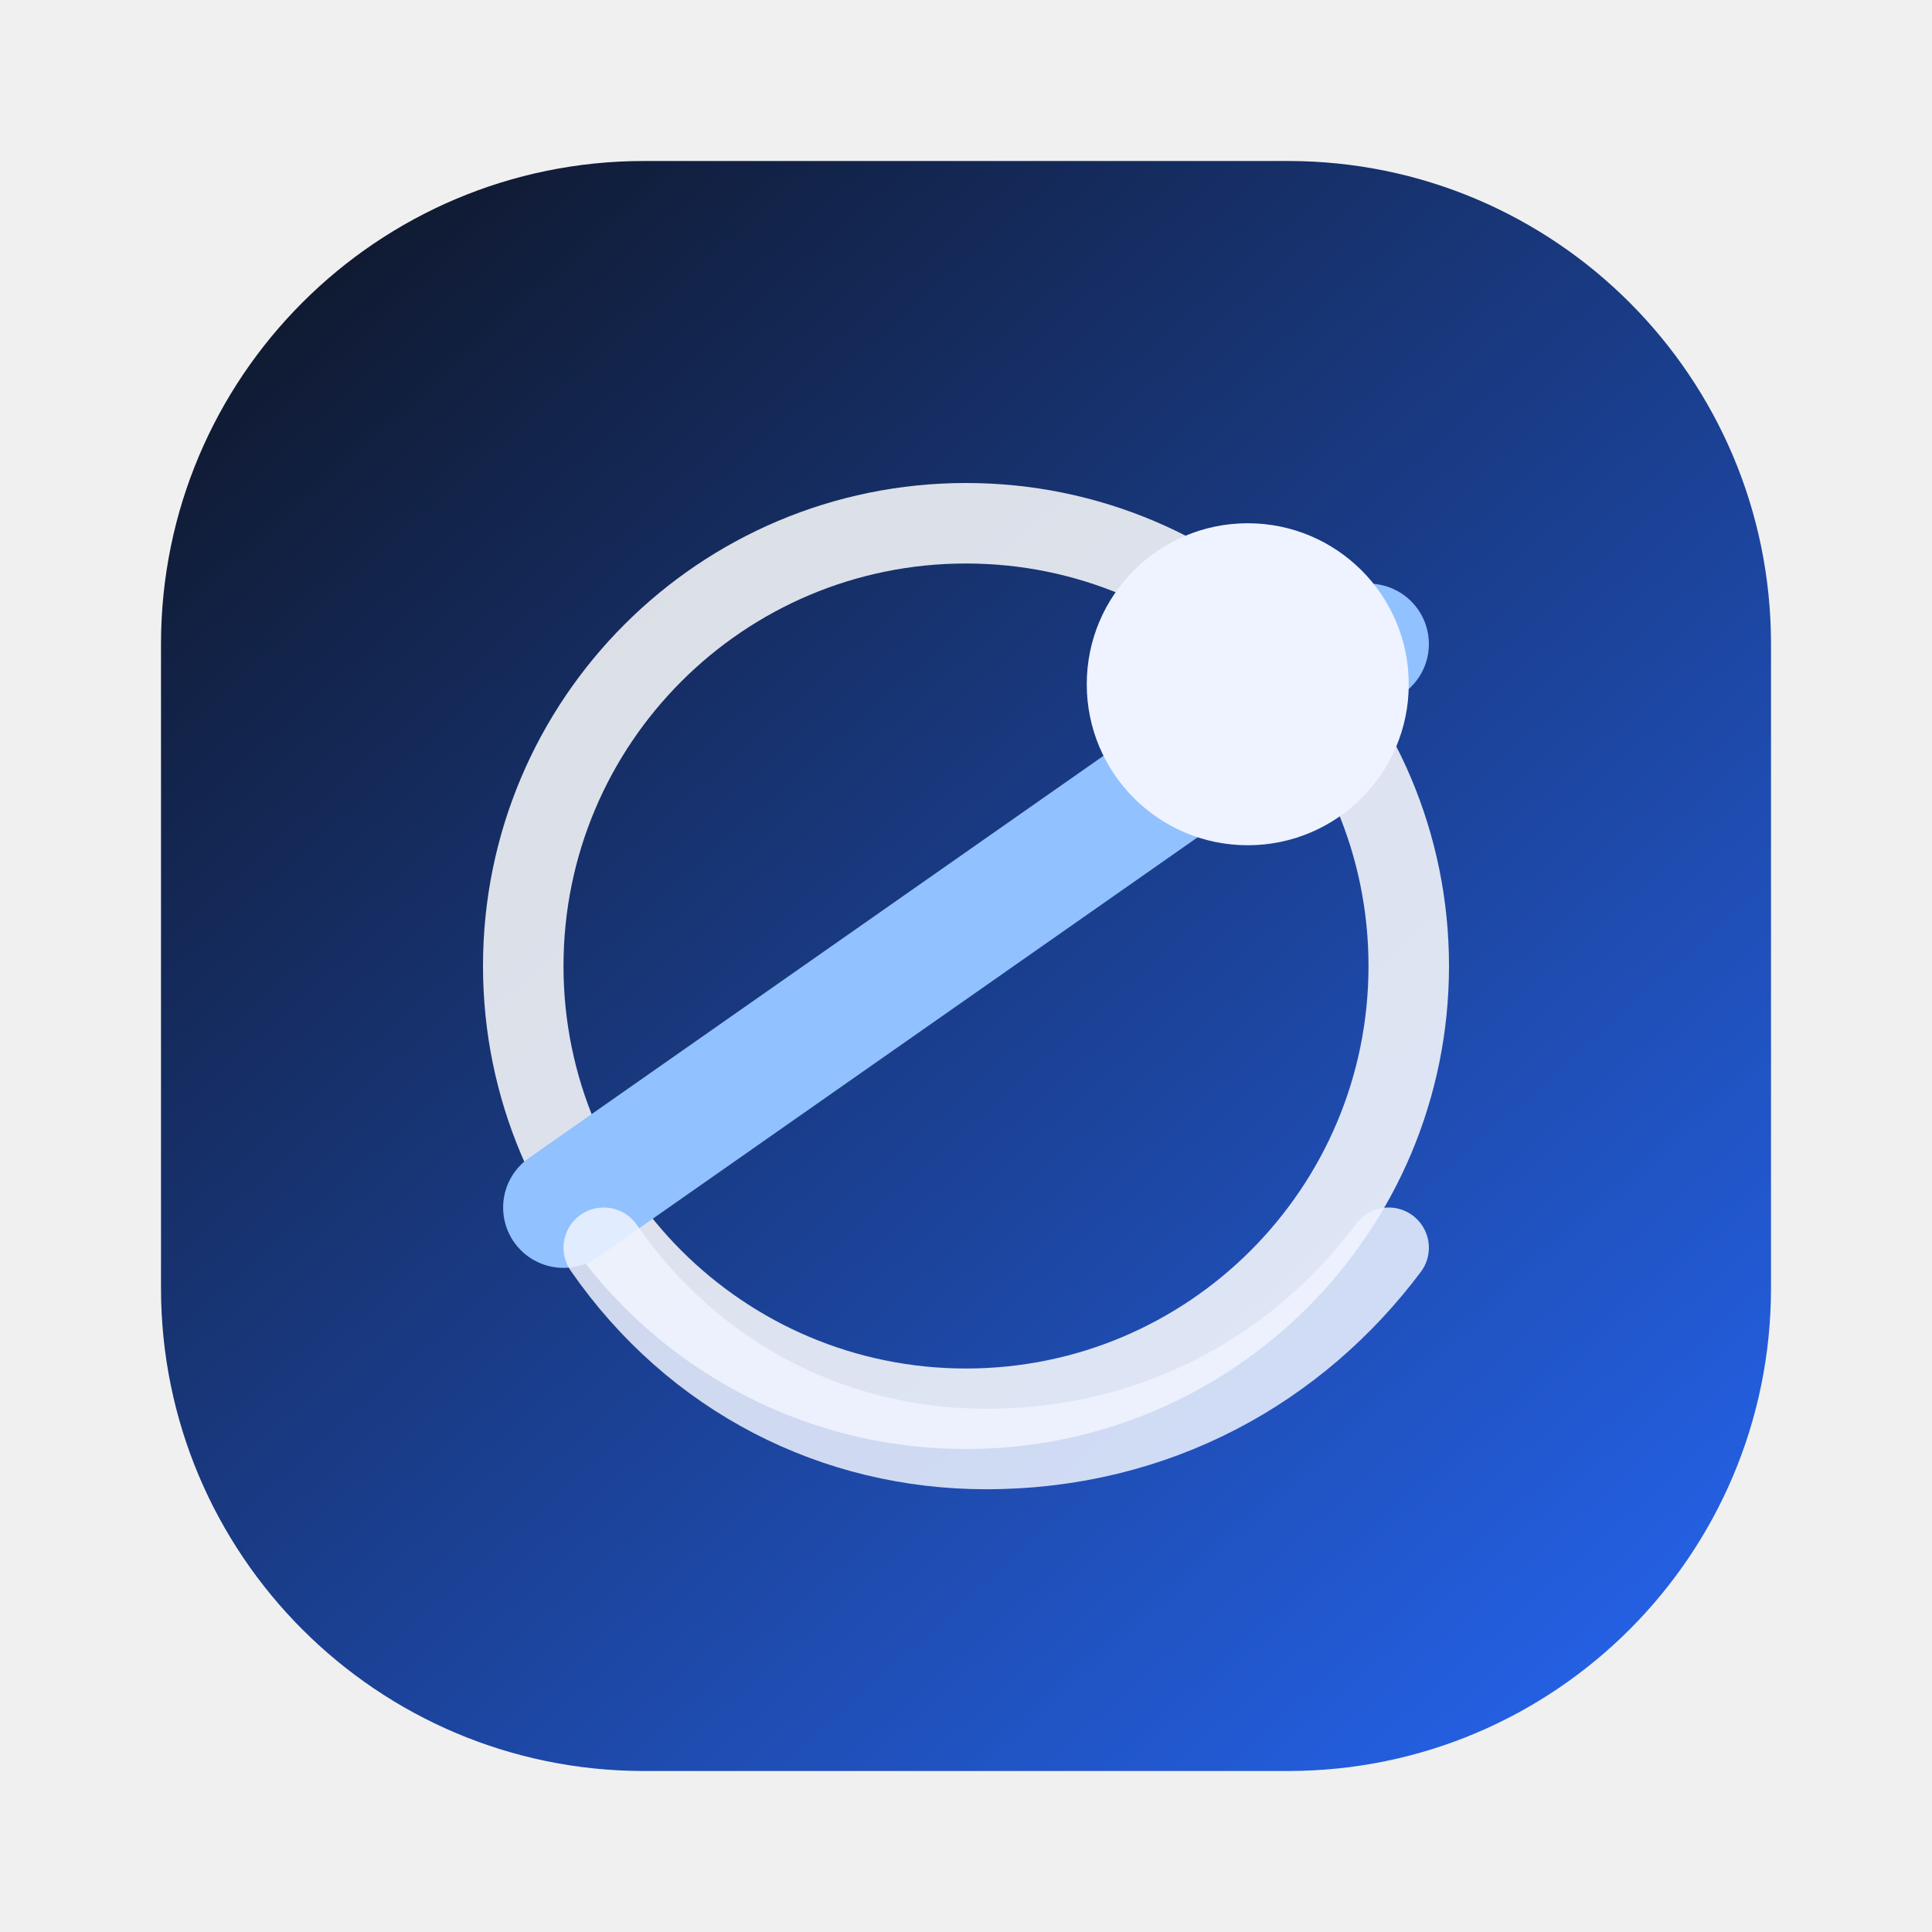
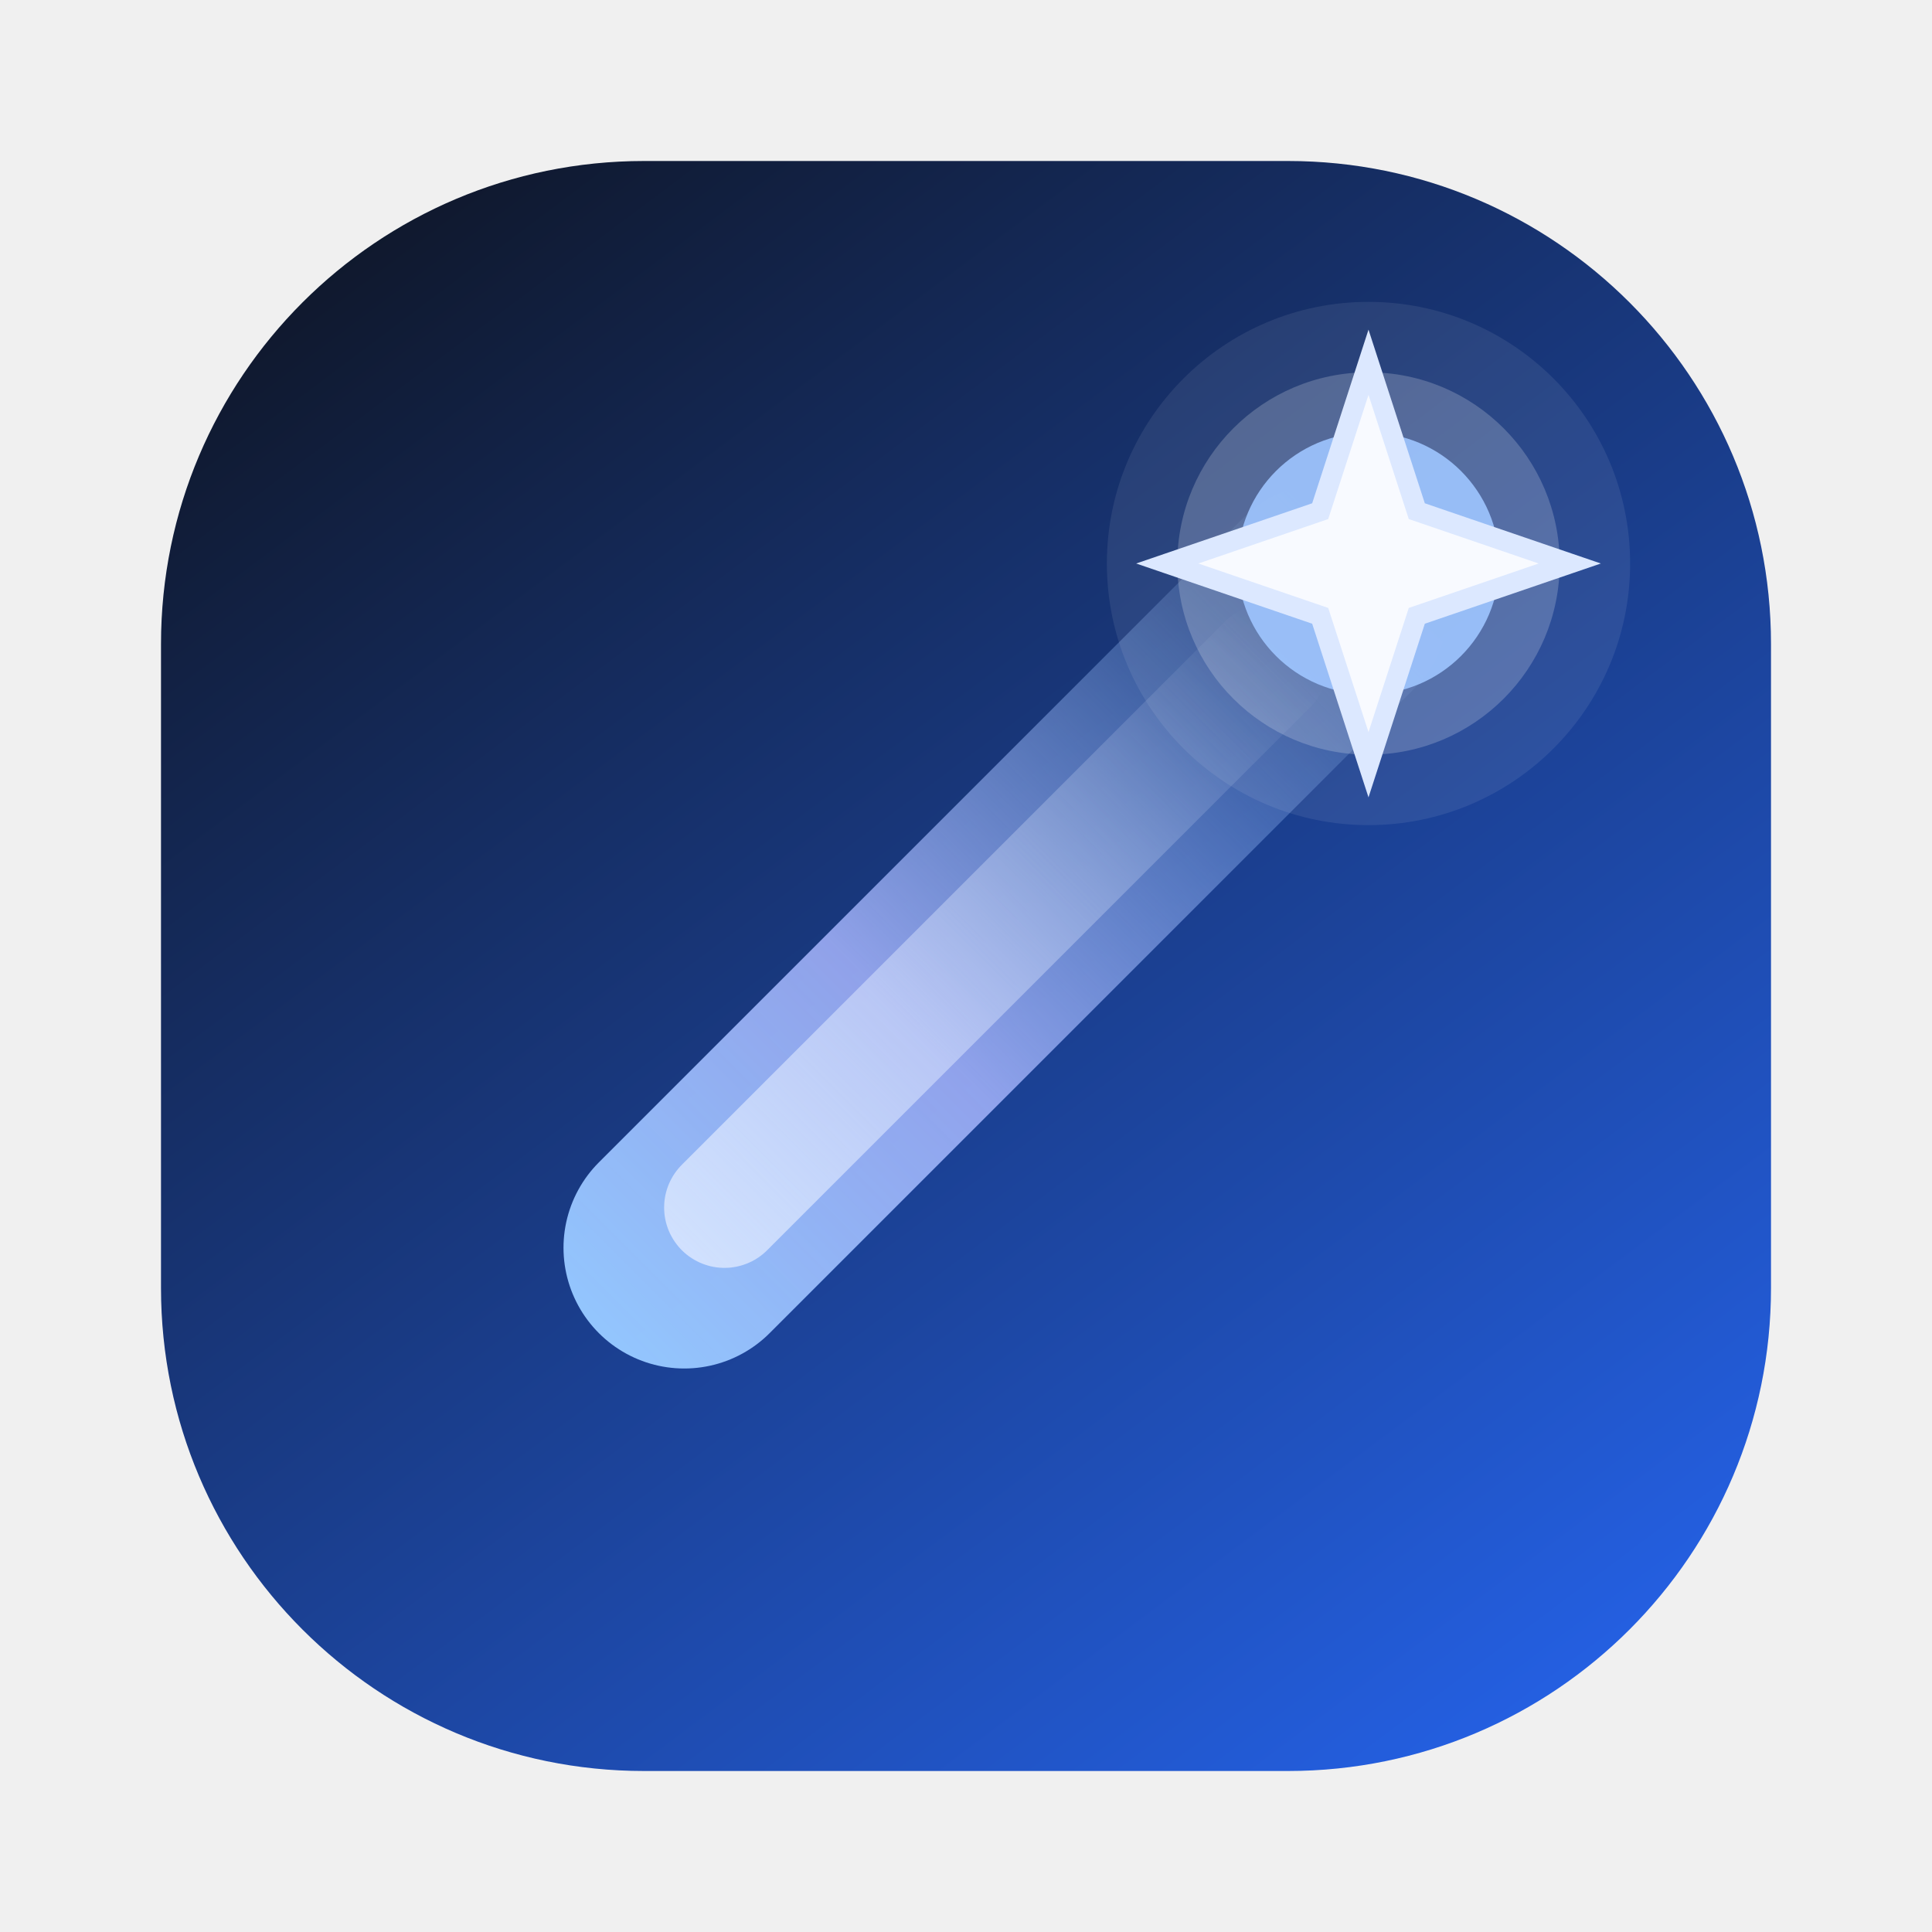
<svg xmlns="http://www.w3.org/2000/svg" width="96" height="96" viewBox="0 0 96 96" fill="none">
  <defs>
-     <linearGradient id="bg" x1="14" y1="10" x2="82" y2="86" gradientUnits="userSpaceOnUse">
+     <linearGradient id="bg" x1="18" y1="10" x2="78" y2="90" gradientUnits="userSpaceOnUse">
      <stop stop-color="#0F172A" />
      <stop offset="1" stop-color="#2563EB" />
    </linearGradient>
+     <linearGradient id="trail" x1="30" y1="66" x2="68" y2="28" gradientUnits="userSpaceOnUse">
+       <stop stop-color="#93C5FD" />
+       <stop offset="0.4" stop-color="#A5B4FC" stop-opacity="0.85" />
+       <stop offset="1" stop-color="#93C5FD" stop-opacity="0" />
+     </linearGradient>
+     <linearGradient id="trail-core" x1="32" y1="68" x2="66" y2="34" gradientUnits="userSpaceOnUse">
+       <stop stop-color="#E0EAFF" stop-opacity="0.9" />
+       <stop offset="1" stop-color="#E0EAFF" stop-opacity="0" />
+     </linearGradient>
  </defs>
  <rect x="8" y="8" width="80" height="80" rx="24" fill="url(#bg)" />
-   <circle cx="48" cy="48" r="22" stroke="white" stroke-width="4" opacity="0.85" />
-   <path d="M28 60L68 32" stroke="#91C1FF" stroke-width="6" stroke-linecap="round" />
-   <circle cx="62" cy="34" r="8" fill="#EEF3FF" />
-   <path d="M30 62C34.5 68.5 41.5 72 49 72C57.5 72 64.5 68 69 62" stroke="#EEF3FF" stroke-width="4" stroke-linecap="round" opacity="0.85" />
+   <path d="M66 30L34 62" stroke="url(#trail)" stroke-width="12" stroke-linecap="round" />
+   <path d="M63 33L36 60" stroke="url(#trail-core)" stroke-width="6" stroke-linecap="round" />
+   <g transform="translate(68 28)">
+     <circle r="13" fill="white" opacity="0.08" />
+     <circle r="9.5" fill="white" opacity="0.2" />
+     <circle r="6.5" fill="#9EC5FF" opacity="0.9" />
+     <path d="M0-10L2.4-2.6L10 0L2.4 2.6L0 10L-2.4 2.6L-10 0L-2.4-2.6L0-10Z" fill="#F8FAFF" stroke="#DCE8FF" stroke-width="1" />
+   </g>
</svg>
